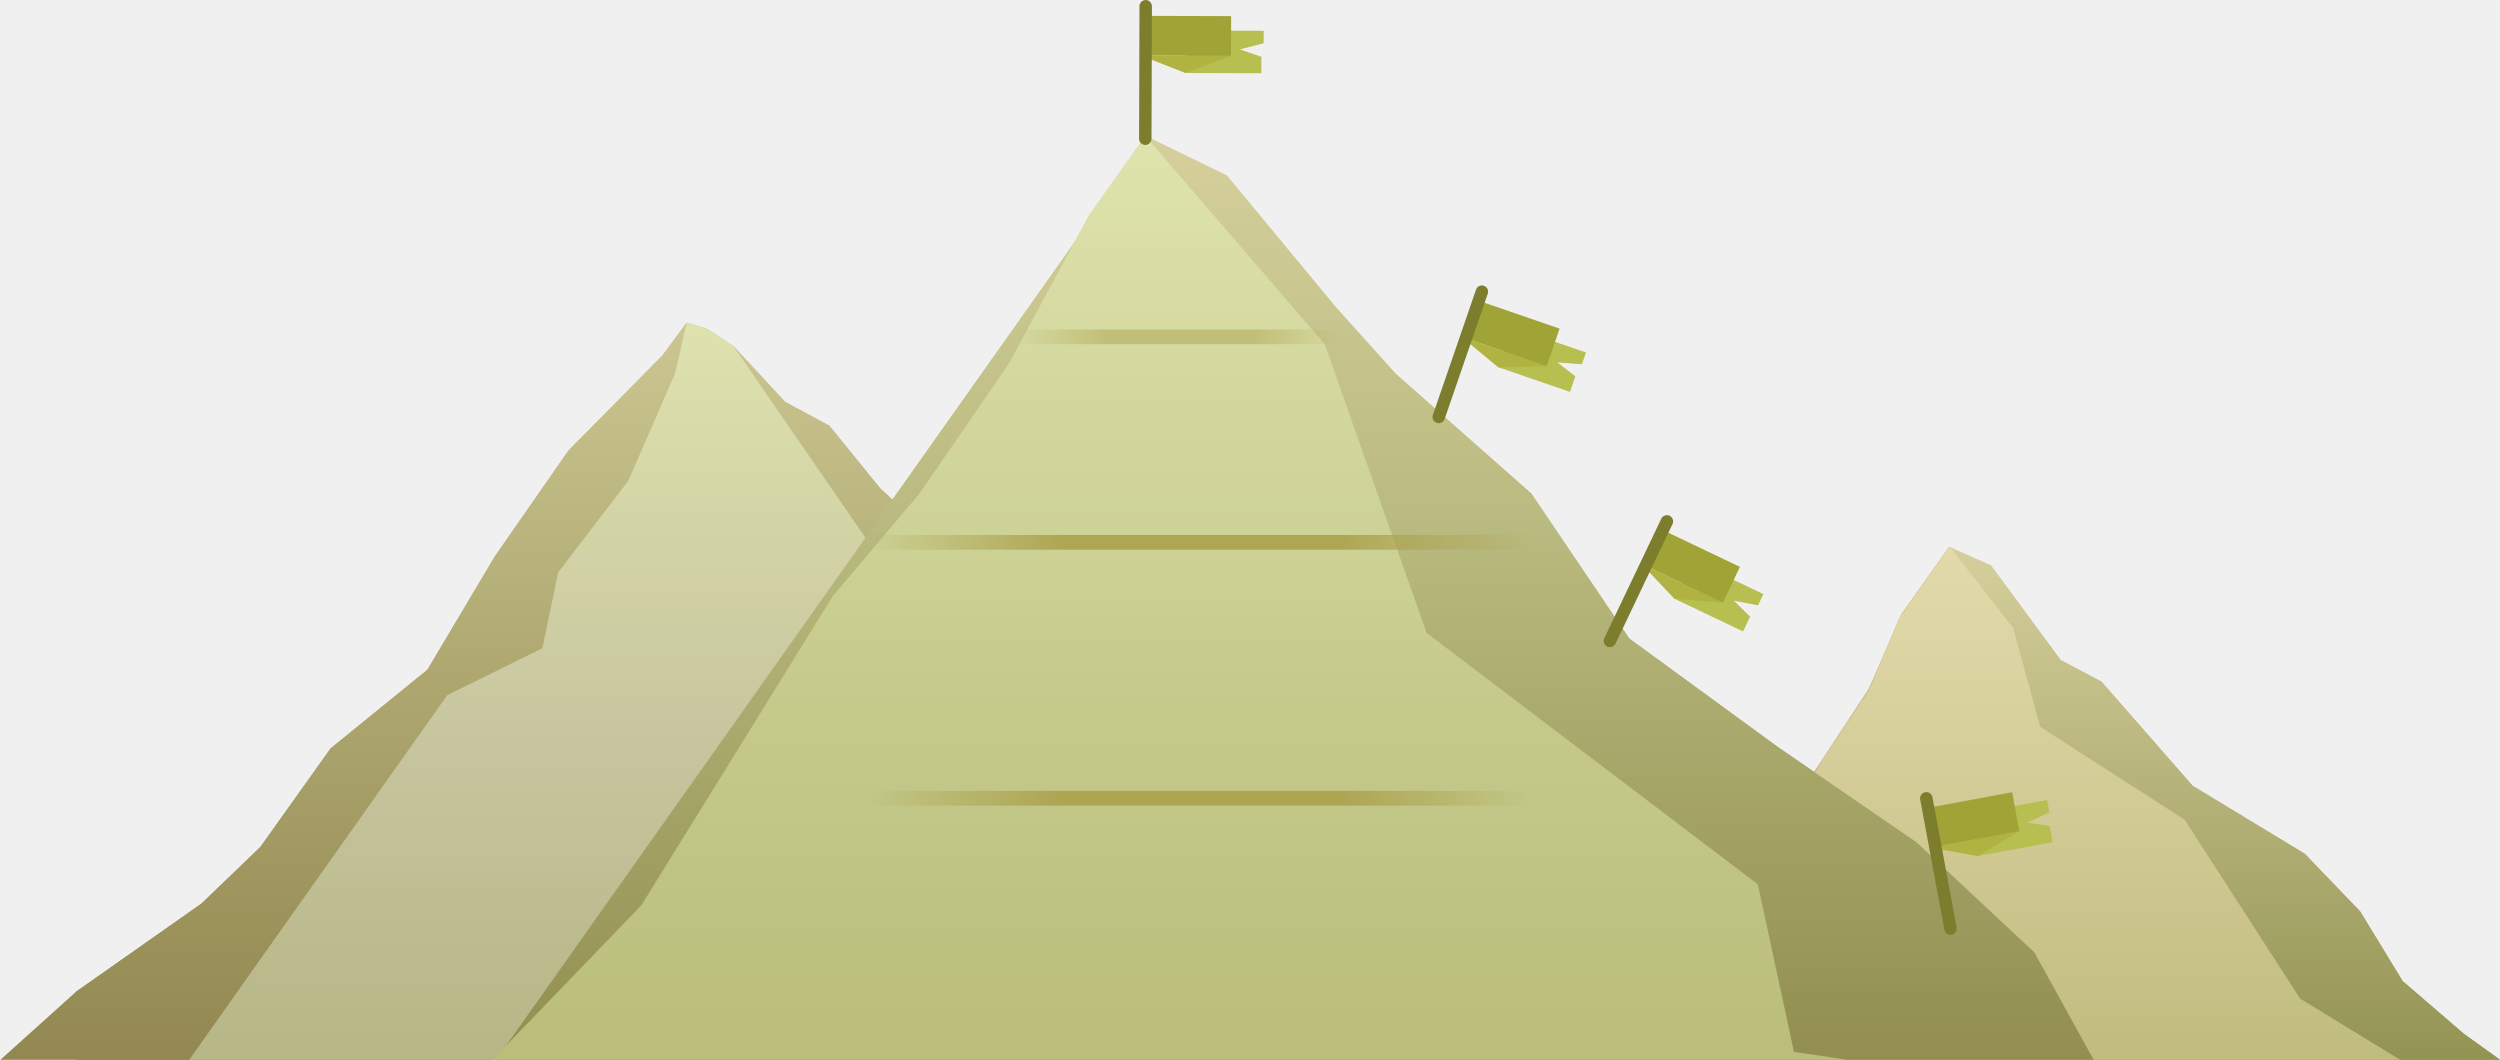
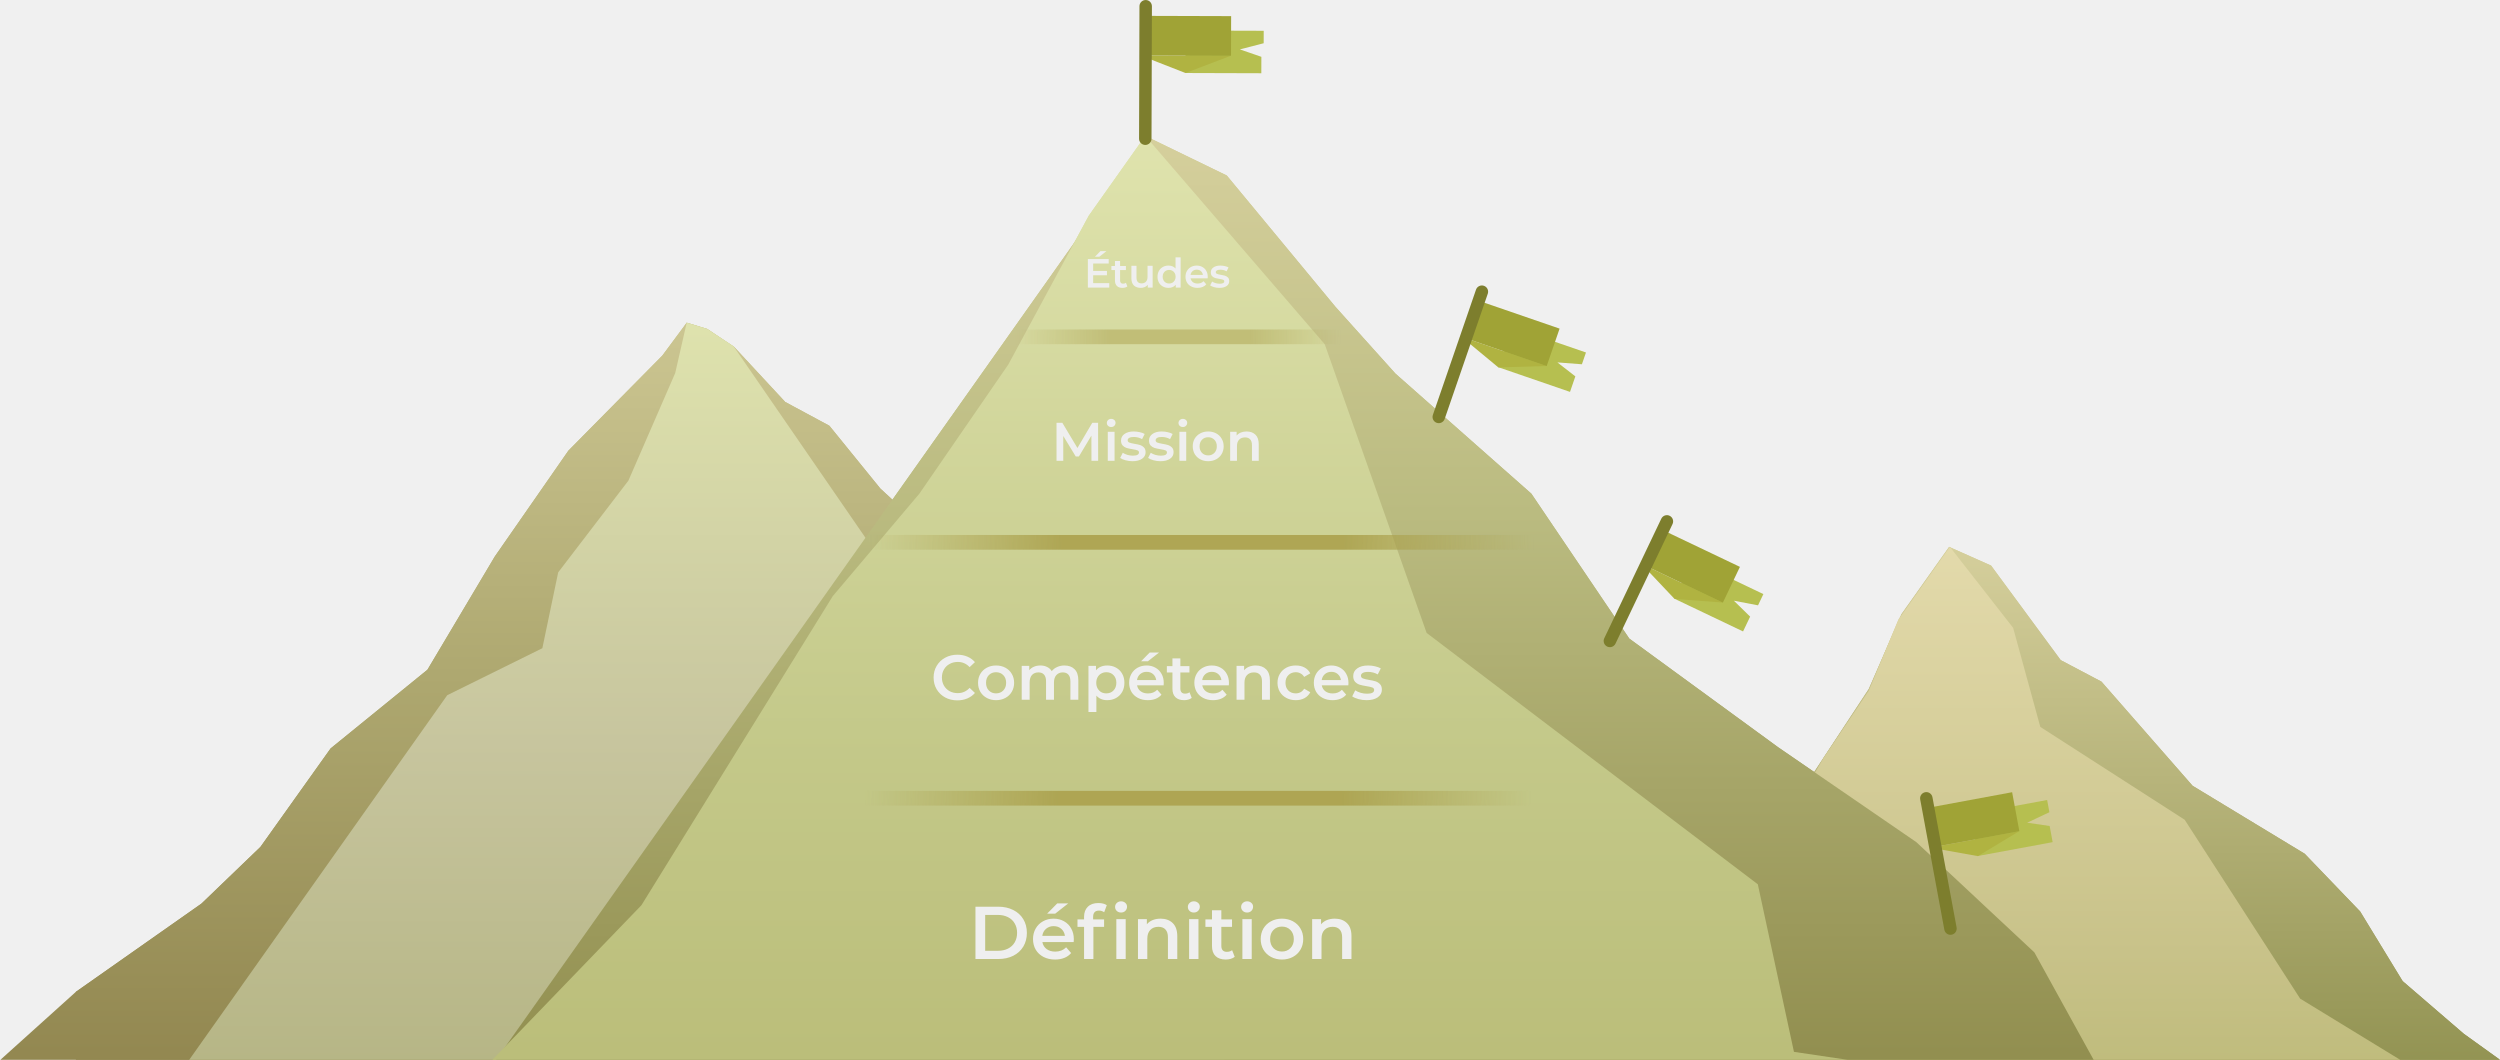
<svg xmlns="http://www.w3.org/2000/svg" width="2208" height="936" viewBox="0 0 2208 936" fill="none">
  <g clip-path="url(#clip0)">
    <path d="M1721.46 483L1758.5 499.5L1820 583L1856 602L1936.5 694L2035.5 754L2084.5 805L2122 866.5L2176 913L2234 954.711L1387 955L1447 899L1480.18 823.5L1520.5 721H1576.5L1650.5 608.5L1679.3 542.5L1721.46 483Z" fill="url(#paint0_linear)" />
    <path d="M1722.14 483L1676.8 547L1650.5 610L1610.5 669.5L1598.5 690L1387 956H2152.5L2031.5 882L1929.5 724L1802 642L1778 554.5L1722.14 483Z" fill="url(#paint1_linear)" />
    <path d="M624.5 290.5L648.5 306.5L693.5 355L732.5 376L777.552 431.5L1328 938.604L122 952L67 938.604V876L178 798L230 748L292 661L377.5 591.5L437 491.5L502 398L585 314L606.5 285L624.5 290.5Z" fill="url(#paint2_linear)" />
    <path d="M624.5 290.5L648 306L1084 939H165L179.508 918.5L234.709 840.5L270.802 789.5L310.08 734L354.665 671L395.005 614L479 572.5L493 505.5L555 424.5L596.347 329.5L606.5 285L624.5 290.5Z" fill="url(#paint3_linear)" />
    <path d="M1014.5 121.5L1083.5 155L1179.5 271L1232.5 330L1352.5 436L1439 564L1570.5 660L1692.5 743.772L1796.75 841.136L1861.5 958.5L436 939L1014.5 121.5Z" fill="url(#paint4_linear)" />
    <path d="M1011.5 120L1170 304L1260 559L1552.5 781L1584.42 929L1739.5 952L432 939L566.5 799.5L735.5 526.5L812 436L890.5 322L961.616 190.5L1011.5 120Z" fill="url(#paint5_linear)" />
    <path d="M1721.46 483L1758.5 499.5L1820 583L1856 602L1936.5 694L2035.5 754L2084.5 805L2122 866.5L2176 913L2234 954.711L1387 955L1447 899L1480.18 823.5L1520.5 721H1576.5L1650.5 608.5L1679.3 542.5L1721.46 483Z" fill="url(#paint6_linear)" />
    <path d="M1722.14 483L1676.8 547L1650.5 610L1610.5 669.5L1598.5 690L1387 956H2152.5L2031.5 882L1929.5 724L1802 642L1778 554.5L1722.14 483Z" fill="url(#paint7_linear)" />
    <path d="M624.5 290.5L648.5 306.5L693.5 355L732.5 376L777.552 431.5L1328 938.604L122 952L-8.5 944L67 876L178 798L230 748L292 661L377.5 591.5L437 491.5L502 398L585 314L606.5 285L624.5 290.5Z" fill="url(#paint8_linear)" />
    <path d="M624.5 290.5L648 306L1084 939H165L179.508 918.5L234.709 840.5L270.802 789.5L310.08 734L354.665 671L395.005 614L479 572.5L493 505.5L555 424.5L596.347 329.5L606.5 285L624.5 290.5Z" fill="url(#paint9_linear)" />
    <path d="M1014.5 121.5L1083.5 155L1179.5 271L1232.5 330L1352.5 436L1439 564L1570.5 660L1692.5 743.772L1796.75 841.136L1861.5 958.5L436 939L1014.5 121.5Z" fill="url(#paint10_linear)" />
    <path d="M1011.5 120L1170 304L1260 559L1552.5 781L1584.42 929L1739.5 952L432 939L566.5 799.5L735.5 526.5L812 436L890.5 322L961.616 190.5L1011.5 120Z" fill="url(#paint11_linear)" />
    <path d="M765.978 479H1354.85M626 705H1504" stroke="url(#paint12_linear)" stroke-opacity="0.9" stroke-width="13" />
    <line x1="896" y1="297.5" x2="1185" y2="297.5" stroke="url(#paint13_linear)" stroke-opacity="0.5" stroke-width="13" />
    <path d="M1116.08 38.193L1116.11 27.193L1047.11 26.985L1047 64.485L1114 64.687L1114.04 50.187L1095.06 43.63L1116.08 38.193Z" fill="#B6BF50" />
    <path d="M1047 64.485L1007.4 49.003L1087.08 49.244L1047 64.485Z" fill="#B0B341" />
    <path d="M1013.34 14.021L1087.34 14.244L1087.24 49.244L1013.24 49.021L1013.34 14.021Z" fill="#A0A336" />
    <rect x="1006.39" width="11" height="128" rx="5.5" transform="rotate(0.172961 1006.39 0)" fill="#7D7E2D" />
    <path d="M1552.69 534.634L1557.42 524.705L1495.14 495L1479 528.847L1539.47 557.691L1545.72 544.604L1531.36 530.557L1552.69 534.634Z" fill="#B6BF50" />
    <path d="M1479 529L1449.57 497.879L1521.49 532.18L1479 529Z" fill="#B0B341" />
    <path d="M1469.91 468.802L1536.7 500.66L1521.63 532.25L1454.84 500.392L1469.91 468.802Z" fill="#A0A336" />
    <rect x="1469.62" y="453.152" width="11" height="128" rx="5.5" transform="rotate(25.5 1469.62 453.152)" fill="#7D7E2D" />
    <path d="M1397.14 321.718L1400.73 311.318L1335.49 288.854L1323.28 324.31L1386.63 346.124L1391.35 332.414L1375.5 320.082L1397.14 321.718Z" fill="#B6BF50" />
    <path d="M1323.33 324.49L1290.55 297.337L1365.88 323.277L1323.33 324.49Z" fill="#B0B341" />
    <path d="M1307.46 266.145L1377.43 290.237L1366.03 323.33L1296.07 299.238L1307.46 266.145Z" fill="#A0A336" />
    <rect x="1305.4" y="250.628" width="11" height="128" rx="5.5" transform="rotate(19 1305.4 250.628)" fill="#7D7E2D" />
    <path d="M1810.03 717.363L1808.03 706.547L1740.18 719.121L1747.02 755.993L1812.9 743.783L1810.25 729.526L1790.39 726.597L1810.03 717.363Z" fill="#B6BF50" />
    <path d="M1746.89 756.138L1704.99 748.649L1783.33 734.129L1746.89 756.138Z" fill="#B0B341" />
    <path d="M1704.35 713.171L1777.11 699.685L1783.49 734.099L1710.73 747.585L1704.35 713.171Z" fill="#A0A336" />
    <rect x="1694.92" y="700.681" width="11" height="128" rx="5.5" transform="rotate(-10.5 1694.92 700.681)" fill="#7D7E2D" />
+     <path d="M979.702 250.076V254H960.802V228.8H979.198V232.724H965.482V239.276H977.65V243.128H965.482V250.076H979.702ZM971.89 221.816H977.182L970.918 226.748H967.03L971.89 221.816ZM995.692 252.956C995.164 253.388 994.516 253.712 993.748 253.928C993.004 254.144 992.212 254.252 991.372 254.252C989.26 254.252 987.628 253.7 986.476 252.596C985.324 251.492 984.748 249.884 984.748 247.772V238.52H981.58V234.92H984.748V230.528H989.248V234.92H994.396V238.52H989.248V247.664C989.248 248.6 989.476 249.32 989.932 249.824C990.388 250.304 991.048 250.544 991.912 250.544C992.92 250.544 993.76 250.28 994.432 249.752L995.692 252.956ZM1018.01 234.776V254H1013.72V251.552C1013 252.416 1012.1 253.088 1011.02 253.568C1009.94 254.024 1008.78 254.252 1007.53 254.252C1004.96 254.252 1002.93 253.544 1001.45 252.128C999.981 250.688 999.249 248.564 999.249 245.756V234.776H1003.75V245.144C1003.75 246.872 1004.13 248.168 1004.9 249.032C1005.69 249.872 1006.81 250.292 1008.25 250.292C1009.86 250.292 1011.13 249.8 1012.07 248.816C1013.03 247.808 1013.51 246.368 1013.51 244.496V234.776H1018.01ZM1042.73 227.288V254H1038.41V251.516C1037.66 252.428 1036.74 253.112 1035.63 253.568C1034.55 254.024 1033.35 254.252 1032.03 254.252C1030.19 254.252 1028.52 253.844 1027.03 253.028C1025.57 252.212 1024.41 251.06 1023.57 249.572C1022.73 248.06 1022.31 246.332 1022.31 244.388C1022.31 242.444 1022.73 240.728 1023.57 239.24C1024.41 237.752 1025.57 236.6 1027.03 235.784C1028.52 234.968 1030.19 234.56 1032.03 234.56C1033.31 234.56 1034.47 234.776 1035.53 235.208C1036.58 235.64 1037.48 236.288 1038.23 237.152V227.288H1042.73ZM1032.57 250.4C1033.65 250.4 1034.63 250.16 1035.49 249.68C1036.35 249.176 1037.04 248.468 1037.54 247.556C1038.05 246.644 1038.3 245.588 1038.3 244.388C1038.3 243.188 1038.05 242.132 1037.54 241.22C1037.04 240.308 1036.35 239.612 1035.49 239.132C1034.63 238.628 1033.65 238.376 1032.57 238.376C1031.49 238.376 1030.52 238.628 1029.66 239.132C1028.79 239.612 1028.11 240.308 1027.61 241.22C1027.1 242.132 1026.85 243.188 1026.85 244.388C1026.85 245.588 1027.1 246.644 1027.61 247.556C1028.11 248.468 1028.79 249.176 1029.66 249.68C1030.52 250.16 1031.49 250.4 1032.57 250.4ZM1066.68 244.496C1066.68 244.808 1066.66 245.252 1066.61 245.828H1051.53C1051.79 247.244 1052.48 248.372 1053.58 249.212C1054.71 250.028 1056.1 250.436 1057.76 250.436C1059.87 250.436 1061.61 249.74 1062.98 248.348L1065.39 251.12C1064.52 252.152 1063.43 252.932 1062.11 253.46C1060.79 253.988 1059.3 254.252 1057.65 254.252C1055.54 254.252 1053.68 253.832 1052.07 252.992C1050.46 252.152 1049.21 250.988 1048.32 249.5C1047.46 247.988 1047.03 246.284 1047.03 244.388C1047.03 242.516 1047.45 240.836 1048.29 239.348C1049.15 237.836 1050.34 236.66 1051.85 235.82C1053.36 234.98 1055.07 234.56 1056.96 234.56C1058.84 234.56 1060.5 234.98 1061.97 235.82C1063.46 236.636 1064.61 237.8 1065.42 239.312C1066.26 240.8 1066.68 242.528 1066.68 244.496ZM1056.96 238.16C1055.52 238.16 1054.3 238.592 1053.29 239.456C1052.31 240.296 1051.71 241.424 1051.49 242.84H1062.4C1062.21 241.448 1061.62 240.32 1060.64 239.456C1059.65 238.592 1058.43 238.16 1056.96 238.16ZM1076.95 254.252C1075.39 254.252 1073.86 254.048 1072.37 253.64C1070.89 253.232 1069.7 252.716 1068.81 252.092L1070.54 248.672C1071.4 249.248 1072.43 249.716 1073.63 250.076C1074.86 250.412 1076.06 250.58 1077.23 250.58C1079.92 250.58 1081.27 249.872 1081.27 248.456C1081.27 247.784 1080.92 247.316 1080.22 247.052C1079.55 246.788 1078.46 246.536 1076.95 246.296C1075.36 246.056 1074.07 245.78 1073.06 245.468C1072.07 245.156 1071.21 244.616 1070.47 243.848C1069.75 243.056 1069.39 241.964 1069.39 240.572C1069.39 238.748 1070.14 237.296 1071.65 236.216C1073.19 235.112 1075.25 234.56 1077.85 234.56C1079.17 234.56 1080.49 234.716 1081.81 235.028C1083.13 235.316 1084.21 235.712 1085.05 236.216L1083.32 239.636C1081.69 238.676 1079.85 238.196 1077.81 238.196C1076.49 238.196 1075.48 238.4 1074.79 238.808C1074.11 239.192 1073.78 239.708 1073.78 240.356C1073.78 241.076 1074.14 241.592 1074.86 241.904C1075.6 242.192 1076.74 242.468 1078.28 242.732C1079.81 242.972 1081.07 243.248 1082.06 243.56C1083.04 243.872 1083.88 244.4 1084.58 245.144C1085.3 245.888 1085.66 246.944 1085.66 248.312C1085.66 250.112 1084.88 251.552 1083.32 252.632C1081.76 253.712 1079.63 254.252 1076.95 254.252Z" fill="#EFEFEF" />
+     <path d="M963.978 407L963.93 384.728L952.89 403.16H950.106L939.066 385.016V407H933.114V373.4H938.25L951.594 395.672L964.698 373.4H969.834L969.882 407H963.978ZM978.381 381.368H984.381V407H978.381V381.368ZM981.405 377.144C980.317 377.144 979.405 376.808 978.669 376.136C977.933 375.432 977.565 374.568 977.565 373.544C977.565 372.52 977.933 371.672 978.669 371C979.405 370.296 980.317 369.944 981.405 369.944C982.493 369.944 983.405 370.28 984.141 370.952C984.877 371.592 985.245 372.408 985.245 373.4C985.245 374.456 984.877 375.352 984.141 376.088C983.437 376.792 982.525 377.144 981.405 377.144ZM1000.18 407.336C998.096 407.336 996.064 407.064 994.08 406.52C992.096 405.976 990.512 405.288 989.328 404.456L991.632 399.896C992.784 400.664 994.16 401.288 995.76 401.768C997.392 402.216 998.992 402.44 1000.56 402.44C1004.14 402.44 1005.94 401.496 1005.94 399.608C1005.94 398.712 1005.47 398.088 1004.54 397.736C1003.65 397.384 1002.19 397.048 1000.18 396.728C998.064 396.408 996.336 396.04 994.992 395.624C993.68 395.208 992.528 394.488 991.536 393.464C990.576 392.408 990.096 390.952 990.096 389.096C990.096 386.664 991.104 384.728 993.12 383.288C995.168 381.816 997.92 381.08 1001.38 381.08C1003.14 381.08 1004.9 381.288 1006.66 381.704C1008.42 382.088 1009.86 382.616 1010.98 383.288L1008.67 387.848C1006.5 386.568 1004.05 385.928 1001.33 385.928C999.568 385.928 998.224 386.2 997.296 386.744C996.4 387.256 995.952 387.944 995.952 388.808C995.952 389.768 996.432 390.456 997.392 390.872C998.384 391.256 999.904 391.624 1001.95 391.976C1004 392.296 1005.68 392.664 1006.99 393.08C1008.3 393.496 1009.42 394.2 1010.35 395.192C1011.31 396.184 1011.79 397.592 1011.79 399.416C1011.79 401.816 1010.75 403.736 1008.67 405.176C1006.59 406.616 1003.76 407.336 1000.18 407.336ZM1024.88 407.336C1022.8 407.336 1020.77 407.064 1018.78 406.52C1016.8 405.976 1015.22 405.288 1014.03 404.456L1016.34 399.896C1017.49 400.664 1018.86 401.288 1020.46 401.768C1022.1 402.216 1023.7 402.44 1025.26 402.44C1028.85 402.44 1030.64 401.496 1030.64 399.608C1030.64 398.712 1030.18 398.088 1029.25 397.736C1028.35 397.384 1026.9 397.048 1024.88 396.728C1022.77 396.408 1021.04 396.04 1019.7 395.624C1018.38 395.208 1017.23 394.488 1016.24 393.464C1015.28 392.408 1014.8 390.952 1014.8 389.096C1014.8 386.664 1015.81 384.728 1017.82 383.288C1019.87 381.816 1022.62 381.08 1026.08 381.08C1027.84 381.08 1029.6 381.288 1031.36 381.704C1033.12 382.088 1034.56 382.616 1035.68 383.288L1033.38 387.848C1031.2 386.568 1028.75 385.928 1026.03 385.928C1024.27 385.928 1022.93 386.2 1022 386.744C1021.1 387.256 1020.66 387.944 1020.66 388.808C1020.66 389.768 1021.14 390.456 1022.1 390.872C1023.09 391.256 1024.61 391.624 1026.66 391.976C1028.7 392.296 1030.38 392.664 1031.7 393.08C1033.01 393.496 1034.13 394.2 1035.06 395.192C1036.02 396.184 1036.5 397.592 1036.5 399.416C1036.5 401.816 1035.46 403.736 1033.38 405.176C1031.3 406.616 1028.46 407.336 1024.88 407.336ZM1041.66 381.368H1047.66V407H1041.66V381.368ZM1044.69 377.144C1043.6 377.144 1042.69 376.808 1041.95 376.136C1041.21 375.432 1040.85 374.568 1040.85 373.544C1040.85 372.52 1041.21 371.672 1041.95 371C1042.69 370.296 1043.6 369.944 1044.69 369.944C1045.77 369.944 1046.69 370.28 1047.42 370.952C1048.16 371.592 1048.53 372.408 1048.53 373.4C1048.53 374.456 1048.16 375.352 1047.42 376.088C1046.72 376.792 1045.81 377.144 1044.69 377.144ZM1067.06 407.336C1064.47 407.336 1062.13 406.776 1060.05 405.656C1057.97 404.536 1056.34 402.984 1055.15 401C1054 398.984 1053.43 396.712 1053.43 394.184C1053.43 391.656 1054 389.4 1055.15 387.416C1056.34 385.432 1057.97 383.88 1060.05 382.76C1062.13 381.64 1064.47 381.08 1067.06 381.08C1069.68 381.08 1072.03 381.64 1074.11 382.76C1076.19 383.88 1077.81 385.432 1078.96 387.416C1080.15 389.4 1080.74 391.656 1080.74 394.184C1080.74 396.712 1080.15 398.984 1078.96 401C1077.81 402.984 1076.19 404.536 1074.11 405.656C1072.03 406.776 1069.68 407.336 1067.06 407.336ZM1067.06 402.2C1069.27 402.2 1071.09 401.464 1072.53 399.992C1073.97 398.52 1074.69 396.584 1074.69 394.184C1074.69 391.784 1073.97 389.848 1072.53 388.376C1071.09 386.904 1069.27 386.168 1067.06 386.168C1064.85 386.168 1063.03 386.904 1061.59 388.376C1060.18 389.848 1059.47 391.784 1059.47 394.184C1059.47 396.584 1060.18 398.52 1061.59 399.992C1063.03 401.464 1064.85 402.2 1067.06 402.2ZM1101.02 381.08C1104.25 381.08 1106.84 382.024 1108.8 383.912C1110.75 385.8 1111.72 388.6 1111.72 392.312V407H1105.72V393.08C1105.72 390.84 1105.2 389.16 1104.14 388.04C1103.08 386.888 1101.58 386.312 1099.63 386.312C1097.42 386.312 1095.68 386.984 1094.4 388.328C1093.12 389.64 1092.48 391.544 1092.48 394.04V407H1086.48V381.368H1092.19V384.68C1093.18 383.496 1094.43 382.6 1095.93 381.992C1097.44 381.384 1099.13 381.08 1101.02 381.08Z" fill="#EFEFEF" />
+     <path d="M845.498 618.56C841.541 618.56 837.957 617.701 834.746 615.984C831.573 614.229 829.071 611.821 827.242 608.76C825.45 605.699 824.554 602.245 824.554 598.4C824.554 594.555 825.469 591.101 827.298 588.04C829.127 584.979 831.629 582.589 834.802 580.872C838.013 579.117 841.597 578.24 845.554 578.24C848.765 578.24 851.695 578.8 854.346 579.92C856.997 581.04 859.237 582.664 861.066 584.792L856.362 589.216C853.525 586.155 850.034 584.624 845.89 584.624C843.202 584.624 840.794 585.221 838.666 586.416C836.538 587.573 834.877 589.197 833.682 591.288C832.487 593.379 831.89 595.749 831.89 598.4C831.89 601.051 832.487 603.421 833.682 605.512C834.877 607.603 836.538 609.245 838.666 610.44C840.794 611.597 843.202 612.176 845.89 612.176C850.034 612.176 853.525 610.627 856.362 607.528L861.066 612.008C859.237 614.136 856.978 615.76 854.29 616.88C851.639 618 848.709 618.56 845.498 618.56ZM879.716 618.392C876.692 618.392 873.966 617.739 871.54 616.432C869.113 615.125 867.209 613.315 865.828 611C864.484 608.648 863.812 605.997 863.812 603.048C863.812 600.099 864.484 597.467 865.828 595.152C867.209 592.837 869.113 591.027 871.54 589.72C873.966 588.413 876.692 587.76 879.716 587.76C882.777 587.76 885.521 588.413 887.948 589.72C890.374 591.027 892.26 592.837 893.604 595.152C894.985 597.467 895.676 600.099 895.676 603.048C895.676 605.997 894.985 608.648 893.604 611C892.26 613.315 890.374 615.125 887.948 616.432C885.521 617.739 882.777 618.392 879.716 618.392ZM879.716 612.4C882.292 612.4 884.42 611.541 886.1 609.824C887.78 608.107 888.62 605.848 888.62 603.048C888.62 600.248 887.78 597.989 886.1 596.272C884.42 594.555 882.292 593.696 879.716 593.696C877.14 593.696 875.012 594.555 873.332 596.272C871.689 597.989 870.868 600.248 870.868 603.048C870.868 605.848 871.689 608.107 873.332 609.824C875.012 611.541 877.14 612.4 879.716 612.4ZM940.113 587.76C943.884 587.76 946.871 588.861 949.073 591.064C951.276 593.229 952.377 596.496 952.377 600.864V618H945.377V601.76C945.377 599.147 944.799 597.187 943.641 595.88C942.484 594.536 940.823 593.864 938.657 593.864C936.305 593.864 934.42 594.648 933.001 596.216C931.583 597.747 930.873 599.949 930.873 602.824V618H923.873V601.76C923.873 599.147 923.295 597.187 922.137 595.88C920.98 594.536 919.319 593.864 917.153 593.864C914.764 593.864 912.86 594.629 911.441 596.16C910.06 597.691 909.369 599.912 909.369 602.824V618H902.369V588.096H909.033V591.904C910.153 590.56 911.553 589.533 913.233 588.824C914.913 588.115 916.78 587.76 918.833 587.76C921.073 587.76 923.052 588.189 924.769 589.048C926.524 589.869 927.905 591.101 928.913 592.744C930.145 591.176 931.732 589.963 933.673 589.104C935.615 588.208 937.761 587.76 940.113 587.76ZM977.898 587.76C980.81 587.76 983.405 588.395 985.682 589.664C987.997 590.933 989.808 592.725 991.114 595.04C992.421 597.355 993.074 600.024 993.074 603.048C993.074 606.072 992.421 608.76 991.114 611.112C989.808 613.427 987.997 615.219 985.682 616.488C983.405 617.757 980.81 618.392 977.898 618.392C973.866 618.392 970.674 617.048 968.322 614.36V628.864H961.322V588.096H967.986V592.016C969.144 590.597 970.562 589.533 972.242 588.824C973.96 588.115 975.845 587.76 977.898 587.76ZM977.114 612.4C979.69 612.4 981.8 611.541 983.442 609.824C985.122 608.107 985.962 605.848 985.962 603.048C985.962 600.248 985.122 597.989 983.442 596.272C981.8 594.555 979.69 593.696 977.114 593.696C975.434 593.696 973.922 594.088 972.578 594.872C971.234 595.619 970.17 596.701 969.386 598.12C968.602 599.539 968.21 601.181 968.21 603.048C968.21 604.915 968.602 606.557 969.386 607.976C970.17 609.395 971.234 610.496 972.578 611.28C973.922 612.027 975.434 612.4 977.114 612.4ZM1027.83 603.216C1027.83 603.701 1027.79 604.392 1027.71 605.288H1004.25C1004.66 607.491 1005.72 609.245 1007.44 610.552C1009.2 611.821 1011.36 612.456 1013.94 612.456C1017.22 612.456 1019.93 611.373 1022.06 609.208L1025.81 613.52C1024.47 615.125 1022.77 616.339 1020.71 617.16C1018.66 617.981 1016.35 618.392 1013.77 618.392C1010.48 618.392 1007.59 617.739 1005.09 616.432C1002.59 615.125 1000.65 613.315 999.265 611C997.921 608.648 997.249 605.997 997.249 603.048C997.249 600.136 997.902 597.523 999.209 595.208C1000.55 592.856 1002.4 591.027 1004.75 589.72C1007.11 588.413 1009.76 587.76 1012.71 587.76C1015.62 587.76 1018.21 588.413 1020.49 589.72C1022.8 590.989 1024.6 592.8 1025.87 595.152C1027.17 597.467 1027.83 600.155 1027.83 603.216ZM1012.71 593.36C1010.47 593.36 1008.56 594.032 1006.99 595.376C1005.46 596.683 1004.53 598.437 1004.19 600.64H1021.16C1020.86 598.475 1019.95 596.72 1018.42 595.376C1016.89 594.032 1014.98 593.36 1012.71 593.36ZM1015.39 576.336H1023.63L1013.88 584.008H1007.83L1015.39 576.336ZM1052.53 616.376C1051.7 617.048 1050.7 617.552 1049.5 617.888C1048.34 618.224 1047.11 618.392 1045.81 618.392C1042.52 618.392 1039.98 617.533 1038.19 615.816C1036.4 614.099 1035.5 611.597 1035.5 608.312V593.92H1030.57V588.32H1035.5V581.488H1042.5V588.32H1050.51V593.92H1042.5V608.144C1042.5 609.6 1042.86 610.72 1043.57 611.504C1044.27 612.251 1045.3 612.624 1046.65 612.624C1048.21 612.624 1049.52 612.213 1050.57 611.392L1052.53 616.376ZM1085.41 603.216C1085.41 603.701 1085.37 604.392 1085.3 605.288H1061.84C1062.25 607.491 1063.31 609.245 1065.03 610.552C1066.78 611.821 1068.95 612.456 1071.52 612.456C1074.81 612.456 1077.52 611.373 1079.64 609.208L1083.4 613.52C1082.05 615.125 1080.35 616.339 1078.3 617.16C1076.25 617.981 1073.93 618.392 1071.36 618.392C1068.07 618.392 1065.18 617.739 1062.68 616.432C1060.17 615.125 1058.23 613.315 1056.85 611C1055.51 608.648 1054.84 605.997 1054.84 603.048C1054.84 600.136 1055.49 597.523 1056.8 595.208C1058.14 592.856 1059.99 591.027 1062.34 589.72C1064.69 588.413 1067.34 587.76 1070.29 587.76C1073.2 587.76 1075.8 588.413 1078.08 589.72C1080.39 590.989 1082.18 592.8 1083.45 595.152C1084.76 597.467 1085.41 600.155 1085.41 603.216ZM1070.29 593.36C1068.05 593.36 1066.15 594.032 1064.58 595.376C1063.05 596.683 1062.12 598.437 1061.78 600.64H1078.75C1078.45 598.475 1077.53 596.72 1076 595.376C1074.47 594.032 1072.57 593.36 1070.29 593.36ZM1109.1 587.76C1112.87 587.76 1115.9 588.861 1118.17 591.064C1120.45 593.267 1121.59 596.533 1121.59 600.864V618H1114.59V601.76C1114.59 599.147 1113.97 597.187 1112.74 595.88C1111.51 594.536 1109.76 593.864 1107.48 593.864C1104.9 593.864 1102.87 594.648 1101.37 596.216C1099.88 597.747 1099.13 599.968 1099.13 602.88V618H1092.13V588.096H1098.8V591.96C1099.96 590.579 1101.41 589.533 1103.17 588.824C1104.92 588.115 1106.9 587.76 1109.1 587.76ZM1144.46 618.392C1141.37 618.392 1138.58 617.739 1136.12 616.432C1133.66 615.125 1131.73 613.315 1130.35 611C1128.97 608.648 1128.28 605.997 1128.28 603.048C1128.28 600.099 1128.97 597.467 1130.35 595.152C1131.73 592.837 1133.64 591.027 1136.06 589.72C1138.53 588.413 1141.33 587.76 1144.46 587.76C1147.41 587.76 1149.99 588.357 1152.19 589.552C1154.43 590.747 1156.11 592.464 1157.23 594.704L1151.86 597.84C1151 596.459 1149.92 595.432 1148.61 594.76C1147.34 594.051 1145.94 593.696 1144.41 593.696C1141.8 593.696 1139.63 594.555 1137.91 596.272C1136.2 597.952 1135.34 600.211 1135.34 603.048C1135.34 605.885 1136.18 608.163 1137.86 609.88C1139.57 611.56 1141.76 612.4 1144.41 612.4C1145.94 612.4 1147.34 612.064 1148.61 611.392C1149.92 610.683 1151 609.637 1151.86 608.256L1157.23 611.392C1156.08 613.632 1154.38 615.368 1152.14 616.6C1149.93 617.795 1147.38 618.392 1144.46 618.392ZM1190.96 603.216C1190.96 603.701 1190.92 604.392 1190.85 605.288H1167.38C1167.79 607.491 1168.86 609.245 1170.57 610.552C1172.33 611.821 1174.49 612.456 1177.07 612.456C1180.36 612.456 1183.06 611.373 1185.19 609.208L1188.94 613.52C1187.6 615.125 1185.9 616.339 1183.85 617.16C1181.79 617.981 1179.48 618.392 1176.9 618.392C1173.62 618.392 1170.72 617.739 1168.22 616.432C1165.72 615.125 1163.78 613.315 1162.4 611C1161.05 608.648 1160.38 605.997 1160.38 603.048C1160.38 600.136 1161.04 597.523 1162.34 595.208C1163.69 592.856 1165.53 591.027 1167.89 589.72C1170.24 588.413 1172.89 587.76 1175.84 587.76C1178.75 587.76 1181.34 588.413 1183.62 589.72C1185.94 590.989 1187.73 592.8 1189 595.152C1190.3 597.467 1190.96 600.155 1190.96 603.216ZM1175.84 593.36C1173.6 593.36 1171.69 594.032 1170.13 595.376C1168.6 596.683 1167.66 598.437 1167.33 600.64H1184.29C1184 598.475 1183.08 596.72 1181.55 595.376C1180.02 594.032 1178.12 593.36 1175.84 593.36ZM1206.92 618.392C1204.5 618.392 1202.12 618.075 1199.81 617.44C1197.5 616.805 1195.65 616.003 1194.27 615.032L1196.95 609.712C1198.3 610.608 1199.9 611.336 1201.77 611.896C1203.67 612.419 1205.54 612.68 1207.37 612.68C1211.55 612.68 1213.64 611.579 1213.64 609.376C1213.64 608.331 1213.1 607.603 1212.02 607.192C1210.97 606.781 1209.27 606.389 1206.92 606.016C1204.46 605.643 1202.44 605.213 1200.87 604.728C1199.34 604.243 1198 603.403 1196.84 602.208C1195.72 600.976 1195.16 599.277 1195.16 597.112C1195.16 594.275 1196.34 592.016 1198.69 590.336C1201.08 588.619 1204.29 587.76 1208.32 587.76C1210.38 587.76 1212.43 588.003 1214.48 588.488C1216.54 588.936 1218.22 589.552 1219.52 590.336L1216.83 595.656C1214.3 594.163 1211.44 593.416 1208.27 593.416C1206.21 593.416 1204.64 593.733 1203.56 594.368C1202.52 594.965 1201.99 595.768 1201.99 596.776C1201.99 597.896 1202.55 598.699 1203.67 599.184C1204.83 599.632 1206.6 600.061 1208.99 600.472C1211.38 600.845 1213.34 601.275 1214.87 601.76C1216.4 602.245 1217.71 603.067 1218.79 604.224C1219.91 605.381 1220.47 607.024 1220.47 609.152C1220.47 611.952 1219.26 614.192 1216.83 615.872C1214.41 617.552 1211.1 618.392 1206.92 618.392Z" fill="#EFEFEF" />
+     <path d="M861.533 800.8H881.729C886.657 800.8 891.035 801.768 894.863 803.704C898.691 805.596 901.661 808.302 903.773 811.822C905.885 815.298 906.941 819.324 906.941 823.9C906.941 828.476 905.885 832.524 903.773 836.044C901.661 839.52 898.691 842.226 894.863 844.162C891.035 846.054 886.657 847 881.729 847H861.533V800.8ZM881.333 839.74C884.721 839.74 887.691 839.102 890.243 837.826C892.839 836.506 894.819 834.658 896.183 832.282C897.591 829.862 898.295 827.068 898.295 823.9C898.295 820.732 897.591 817.96 896.183 815.584C894.819 813.164 892.839 811.316 890.243 810.04C887.691 808.72 884.721 808.06 881.333 808.06H870.113V839.74H881.333ZM948.4 829.576C948.4 830.148 948.356 830.962 948.268 832.018H920.614C921.098 834.614 922.352 836.682 924.376 838.222C926.444 839.718 928.996 840.466 932.032 840.466C935.904 840.466 939.094 839.19 941.602 836.638L946.024 841.72C944.44 843.612 942.438 845.042 940.018 846.01C937.598 846.978 934.87 847.462 931.834 847.462C927.962 847.462 924.552 846.692 921.604 845.152C918.656 843.612 916.368 841.478 914.74 838.75C913.156 835.978 912.364 832.854 912.364 829.378C912.364 825.946 913.134 822.866 914.674 820.138C916.258 817.366 918.436 815.21 921.208 813.67C923.98 812.13 927.104 811.36 930.58 811.36C934.012 811.36 937.07 812.13 939.754 813.67C942.482 815.166 944.594 817.3 946.09 820.072C947.63 822.8 948.4 825.968 948.4 829.576ZM930.58 817.96C927.94 817.96 925.696 818.752 923.848 820.336C922.044 821.876 920.944 823.944 920.548 826.54H940.546C940.194 823.988 939.116 821.92 937.312 820.336C935.508 818.752 933.264 817.96 930.58 817.96ZM933.748 797.896H943.45L931.966 806.938H924.838L933.748 797.896ZM970.647 804.232C967.171 804.232 965.433 806.124 965.433 809.908V812.02H975.135V818.62H965.697V847H957.447V818.62H951.639V812.02H957.447V809.776C957.447 805.992 958.547 803.022 960.747 800.866C962.947 798.666 966.049 797.566 970.053 797.566C973.221 797.566 975.707 798.204 977.511 799.48L975.201 805.684C973.793 804.716 972.275 804.232 970.647 804.232ZM985.959 811.756H994.209V847H985.959V811.756ZM990.117 805.948C988.621 805.948 987.367 805.486 986.355 804.562C985.343 803.594 984.837 802.406 984.837 800.998C984.837 799.59 985.343 798.424 986.355 797.5C987.367 796.532 988.621 796.048 990.117 796.048C991.613 796.048 992.867 796.51 993.879 797.434C994.891 798.314 995.397 799.436 995.397 800.8C995.397 802.252 994.891 803.484 993.879 804.496C992.911 805.464 991.657 805.948 990.117 805.948ZM1025.05 811.36C1029.49 811.36 1033.06 812.658 1035.74 815.254C1038.43 817.85 1039.77 821.7 1039.77 826.804V847H1031.52V827.86C1031.52 824.78 1030.79 822.47 1029.34 820.93C1027.89 819.346 1025.82 818.554 1023.14 818.554C1020.1 818.554 1017.7 819.478 1015.94 821.326C1014.18 823.13 1013.3 825.748 1013.3 829.18V847H1005.05V811.756H1012.91V816.31C1014.27 814.682 1015.99 813.45 1018.05 812.614C1020.12 811.778 1022.45 811.36 1025.05 811.36ZM1050.23 811.756H1058.48V847H1050.23V811.756ZM1054.39 805.948C1052.9 805.948 1051.64 805.486 1050.63 804.562C1049.62 803.594 1049.11 802.406 1049.11 800.998C1049.11 799.59 1049.62 798.424 1050.63 797.5C1051.64 796.532 1052.9 796.048 1054.39 796.048C1055.89 796.048 1057.14 796.51 1058.15 797.434C1059.17 798.314 1059.67 799.436 1059.67 800.8C1059.67 802.252 1059.17 803.484 1058.15 804.496C1057.19 805.464 1055.93 805.948 1054.39 805.948ZM1090.5 845.086C1089.53 845.878 1088.34 846.472 1086.93 846.868C1085.57 847.264 1084.12 847.462 1082.58 847.462C1078.71 847.462 1075.71 846.45 1073.6 844.426C1071.49 842.402 1070.43 839.454 1070.43 835.582V818.62H1064.63V812.02H1070.43V803.968H1078.68V812.02H1088.12V818.62H1078.68V835.384C1078.68 837.1 1079.1 838.42 1079.94 839.344C1080.77 840.224 1081.98 840.664 1083.57 840.664C1085.42 840.664 1086.96 840.18 1088.19 839.212L1090.5 845.086ZM1097.28 811.756H1105.53V847H1097.28V811.756ZM1101.44 805.948C1099.95 805.948 1098.69 805.486 1097.68 804.562C1096.67 803.594 1096.16 802.406 1096.16 800.998C1096.16 799.59 1096.67 798.424 1097.68 797.5C1098.69 796.532 1099.95 796.048 1101.44 796.048C1102.94 796.048 1104.19 796.51 1105.2 797.434C1106.22 798.314 1106.72 799.436 1106.72 800.8C1106.72 802.252 1106.22 803.484 1105.2 804.496C1104.24 805.464 1102.98 805.948 1101.44 805.948ZM1132.2 847.462C1128.64 847.462 1125.43 846.692 1122.57 845.152C1119.71 843.612 1117.46 841.478 1115.83 838.75C1114.25 835.978 1113.46 832.854 1113.46 829.378C1113.46 825.902 1114.25 822.8 1115.83 820.072C1117.46 817.344 1119.71 815.21 1122.57 813.67C1125.43 812.13 1128.64 811.36 1132.2 811.36C1135.81 811.36 1139.04 812.13 1141.9 813.67C1144.76 815.21 1146.99 817.344 1148.57 820.072C1150.2 822.8 1151.01 825.902 1151.01 829.378C1151.01 832.854 1150.2 835.978 1148.57 838.75C1146.99 841.478 1144.76 843.612 1141.9 845.152C1139.04 846.692 1135.81 847.462 1132.2 847.462ZM1132.2 840.4C1135.24 840.4 1137.75 839.388 1139.73 837.364C1141.71 835.34 1142.7 832.678 1142.7 829.378C1142.7 826.078 1141.71 823.416 1139.73 821.392C1137.75 819.368 1135.24 818.356 1132.2 818.356C1129.17 818.356 1126.66 819.368 1124.68 821.392C1122.74 823.416 1121.77 826.078 1121.77 829.378C1121.77 832.678 1122.74 835.34 1124.68 837.364C1126.66 839.388 1129.17 840.4 1132.2 840.4ZM1178.9 811.36C1183.34 811.36 1186.91 812.658 1189.59 815.254C1192.28 817.85 1193.62 821.7 1193.62 826.804V847H1185.37V827.86C1185.37 824.78 1184.64 822.47 1183.19 820.93C1181.74 819.346 1179.67 818.554 1176.99 818.554C1173.95 818.554 1171.55 819.478 1169.79 821.326C1168.03 823.13 1167.15 825.748 1167.15 829.18V847H1158.9V811.756H1166.76V816.31C1168.12 814.682 1169.84 813.45 1171.9 812.614C1173.97 811.778 1176.3 811.36 1178.9 811.36Z" fill="#EFEFEF" />
  </g>
  <defs>
    <linearGradient id="paint0_linear" x1="1810.36" y1="483" x2="1810.36" y2="955.866" gradientUnits="userSpaceOnUse">
      <stop stop-color="#D5CF9C" />
      <stop offset="1" stop-color="#909150" />
    </linearGradient>
    <linearGradient id="paint1_linear" x1="1722.14" y1="483" x2="1722.14" y2="1114.82" gradientUnits="userSpaceOnUse">
      <stop stop-color="#E3DAAB" />
      <stop offset="0.568" stop-color="#C8C289" />
      <stop offset="1" stop-color="#B0B166" />
    </linearGradient>
    <linearGradient id="paint2_linear" x1="748.302" y1="292" x2="748.302" y2="940.187" gradientUnits="userSpaceOnUse">
      <stop stop-color="#CBC591" />
      <stop offset="0.469" stop-color="#AEA870" />
      <stop offset="1" stop-color="#928750" />
    </linearGradient>
    <linearGradient id="paint3_linear" x1="624.302" y1="290" x2="624.302" y2="1156.92" gradientUnits="userSpaceOnUse">
      <stop stop-color="#DEE2AD" />
      <stop offset="0.422" stop-color="#C7C59E" />
      <stop offset="1" stop-color="#A9AA73" />
    </linearGradient>
    <linearGradient id="paint4_linear" x1="1168.25" y1="121.5" x2="1168.25" y2="940.5" gradientUnits="userSpaceOnUse">
      <stop stop-color="#D5CF9C" />
      <stop offset="0.406" stop-color="#BABB80" />
      <stop offset="1" stop-color="#918E4F" />
    </linearGradient>
    <linearGradient id="paint5_linear" x1="1011.5" y1="120" x2="1011.5" y2="1214" gradientUnits="userSpaceOnUse">
      <stop stop-color="#DFE3AD" />
      <stop offset="0.479" stop-color="#C4C98A" />
      <stop offset="1" stop-color="#B2B36A" />
    </linearGradient>
    <linearGradient id="paint6_linear" x1="1810.36" y1="483" x2="1810.36" y2="955.866" gradientUnits="userSpaceOnUse">
      <stop stop-color="#D5CF9C" />
      <stop offset="1" stop-color="#909150" />
    </linearGradient>
    <linearGradient id="paint7_linear" x1="1722.14" y1="483" x2="1722.14" y2="1114.82" gradientUnits="userSpaceOnUse">
      <stop stop-color="#E3DAAB" />
      <stop offset="0.568" stop-color="#C8C289" />
      <stop offset="1" stop-color="#B0B166" />
    </linearGradient>
    <linearGradient id="paint8_linear" x1="748.302" y1="292" x2="748.302" y2="940.187" gradientUnits="userSpaceOnUse">
      <stop stop-color="#CBC591" />
      <stop offset="0.469" stop-color="#AEA870" />
      <stop offset="1" stop-color="#928750" />
    </linearGradient>
    <linearGradient id="paint9_linear" x1="624.302" y1="290" x2="624.302" y2="1156.92" gradientUnits="userSpaceOnUse">
      <stop stop-color="#DEE2AD" />
      <stop offset="0.422" stop-color="#C7C59E" />
      <stop offset="1" stop-color="#A9AA73" />
    </linearGradient>
    <linearGradient id="paint10_linear" x1="1168.25" y1="121.5" x2="1168.25" y2="940.5" gradientUnits="userSpaceOnUse">
      <stop stop-color="#D5CF9C" />
      <stop offset="0.406" stop-color="#BABB80" />
      <stop offset="1" stop-color="#918E4F" />
    </linearGradient>
    <linearGradient id="paint11_linear" x1="1011.5" y1="120" x2="1011.5" y2="1214" gradientUnits="userSpaceOnUse">
      <stop stop-color="#DFE3AD" />
      <stop offset="0.479" stop-color="#C4C98A" />
      <stop offset="1" stop-color="#B2B36A" />
    </linearGradient>
    <linearGradient id="paint12_linear" x1="1354.79" y1="488.449" x2="766.03" y2="481.287" gradientUnits="userSpaceOnUse">
      <stop stop-color="#ABA14D" stop-opacity="0" />
      <stop offset="0.286" stop-color="#ABA14D" />
      <stop offset="0.707" stop-color="#ABA14D" />
      <stop offset="1" stop-color="#ABA14D" stop-opacity="0" />
    </linearGradient>
    <linearGradient id="paint13_linear" x1="1184.97" y1="306.999" x2="895.992" y2="305.274" gradientUnits="userSpaceOnUse">
      <stop stop-color="#ABA14D" stop-opacity="0" />
      <stop offset="0.281" stop-color="#ABA14D" />
      <stop offset="0.707" stop-color="#ABA14D" />
      <stop offset="1" stop-color="#ABA14D" stop-opacity="0" />
    </linearGradient>
    <clipPath id="clip0">
      <rect width="2208" height="936" fill="white" />
    </clipPath>
  </defs>
</svg>
